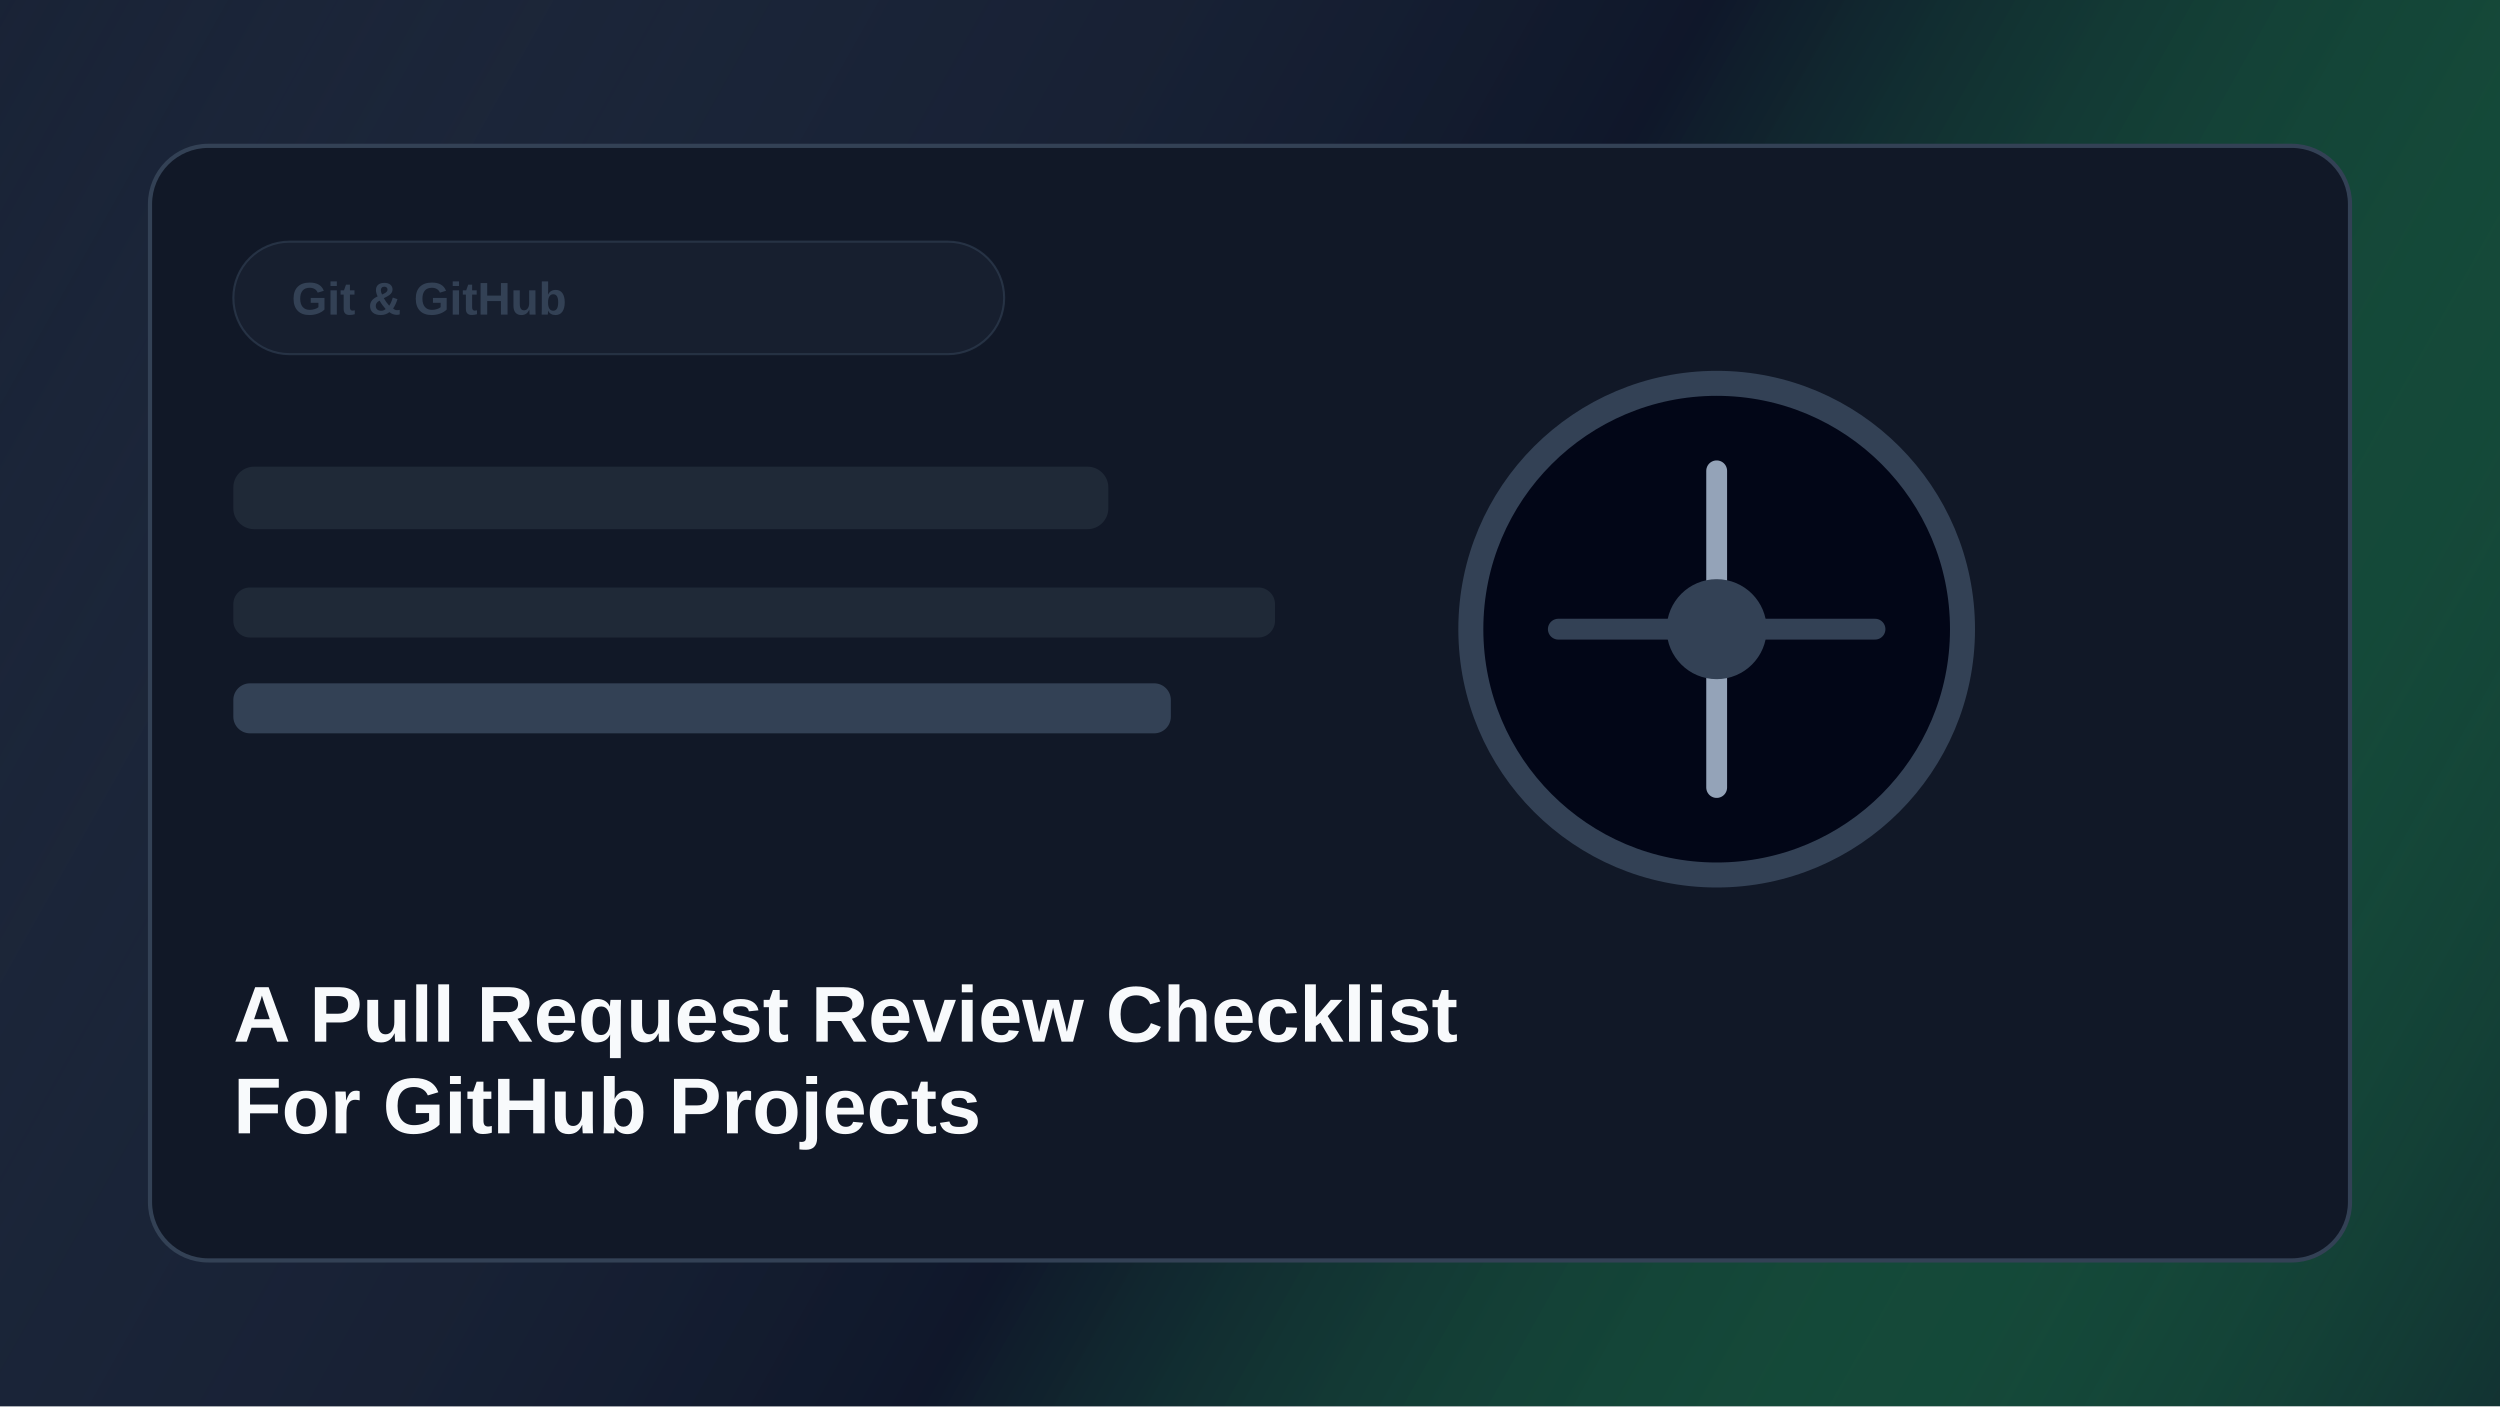
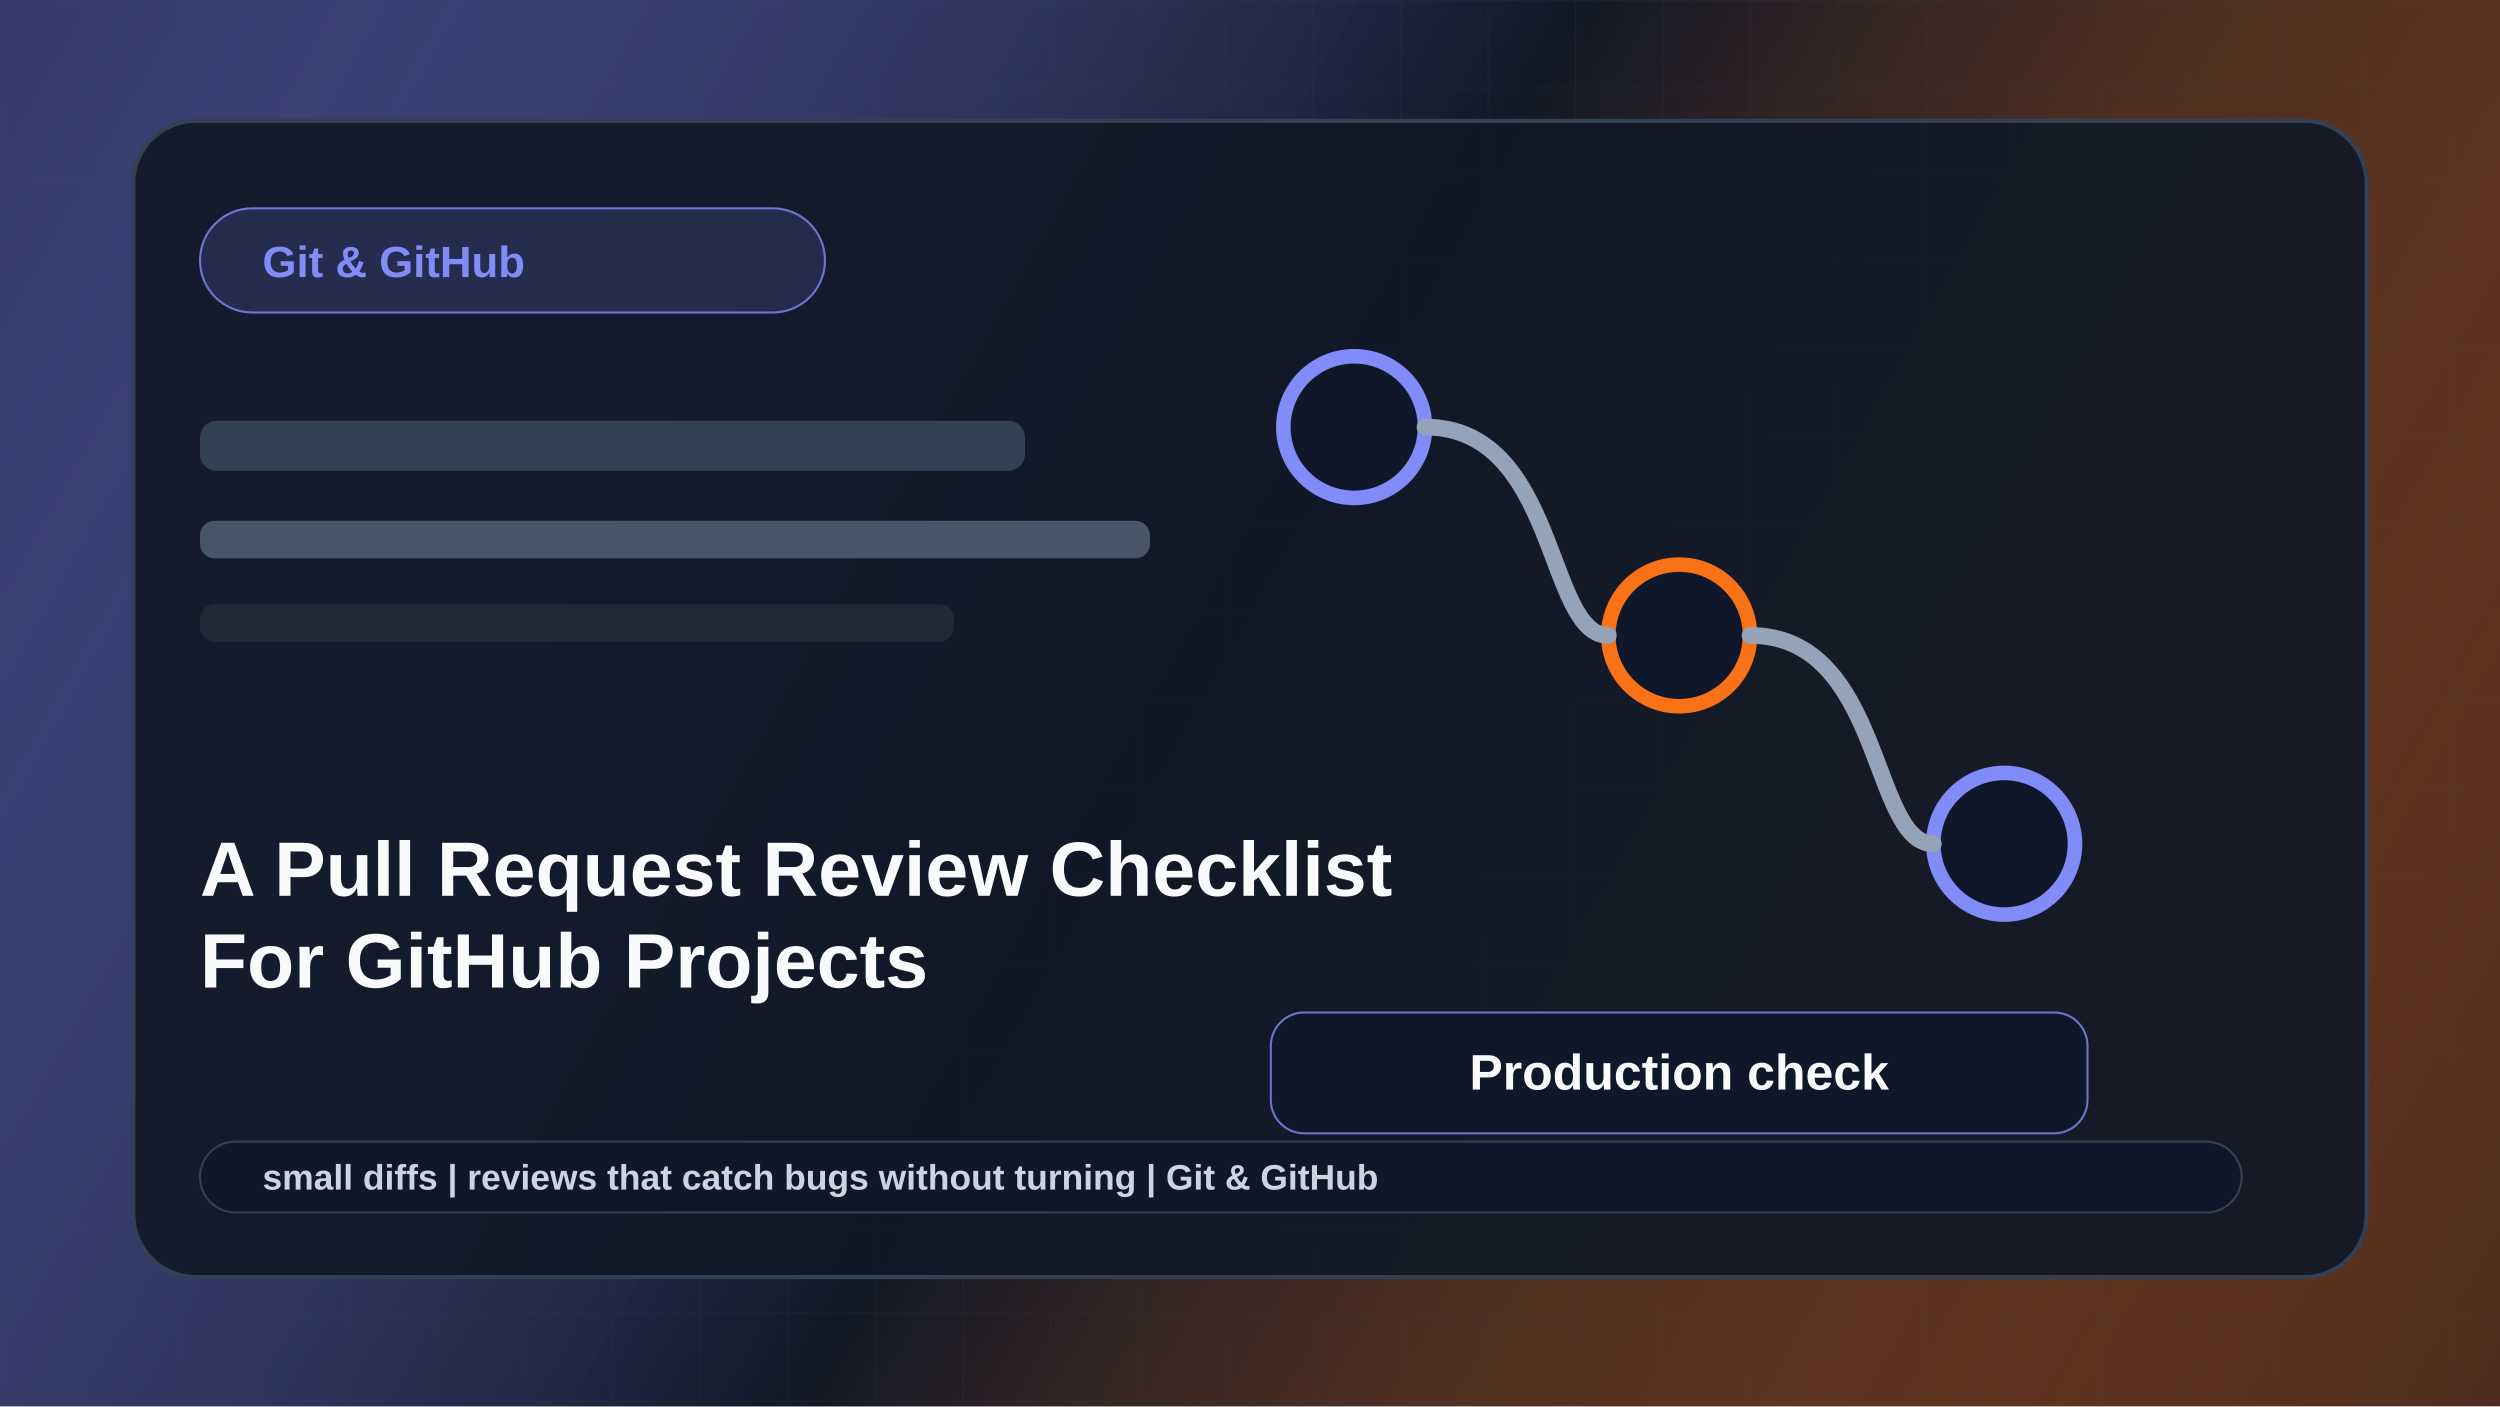
- <svg xmlns="http://www.w3.org/2000/svg" width="1200" height="675" viewBox="0 0 1200 675" fill="none">
-   <rect width="1200" height="675" fill="#0F172A" />
-   <rect width="1200" height="675" fill="url(#bg)" />
-   <rect x="72" y="70" width="1056" height="535" rx="28" fill="#111827" stroke="#334155" stroke-width="2" />
-   <rect x="112" y="116" width="370" height="54" rx="27" fill="#334155" fill-opacity="0.18" stroke="#334155" stroke-opacity="0.6" />
-   <text x="140" y="151" fill="#334155" font-family="Arial, sans-serif" font-size="22" font-weight="700">Git &amp; GitHub</text>
-   <rect x="112" y="224" width="420" height="30" rx="10" fill="#1F2937" />
-   <rect x="112" y="282" width="500" height="24" rx="8" fill="#1F2937" />
-   <rect x="112" y="328" width="450" height="24" rx="8" fill="#334155" />
-   <circle cx="824" cy="302" r="118" fill="#020617" stroke="#334155" stroke-width="12" />
-   <path d="M748 302H900" stroke="#334155" stroke-width="10" stroke-linecap="round" />
-   <path d="M824 226V378" stroke="#94A3B8" stroke-width="10" stroke-linecap="round" />
-   <circle cx="824" cy="302" r="24" fill="#334155" />
-   <text x="112" y="500" fill="#F8FAFC" font-family="Arial, sans-serif" font-size="38" font-weight="700">A Pull Request Review Checklist</text>
-   <text x="112" y="544" fill="#F8FAFC" font-family="Arial, sans-serif" font-size="38" font-weight="700">For GitHub Projects</text>
+ <svg xmlns="http://www.w3.org/2000/svg" width="1200" height="675" viewBox="0 0 1200 675" role="img" aria-labelledby="title desc">
  <defs>
    <linearGradient id="bg" x1="0" y1="0" x2="1200" y2="675" gradientUnits="userSpaceOnUse">
-       <stop stop-color="#334155" stop-opacity="0.28" />
-       <stop offset="0.52" stop-color="#0F172A" stop-opacity="0.96" />
-       <stop offset="1" stop-color="#22C55E" stop-opacity="0.16" />
+       <stop stop-color="#818CF8" stop-opacity="0.34" />
+       <stop offset="0.48" stop-color="#111827" stop-opacity="1" />
+       <stop offset="1" stop-color="#F97316" stop-opacity="0.28" />
    </linearGradient>
+     <pattern id="grid" width="42" height="42" patternUnits="userSpaceOnUse">
+       <path d="M42 0H0V42" fill="none" stroke="#334155" stroke-opacity="0.35" />
+     </pattern>
  </defs>
+   <rect width="1200" height="675" fill="#0B1020" />
+   <rect width="1200" height="675" fill="url(#bg)" />
+   <rect width="1200" height="675" fill="url(#grid)" opacity="0.55" />
+   <rect x="64" y="58" width="1072" height="555" rx="30" fill="#111827" fill-opacity="0.92" stroke="#334155" stroke-width="2" />
+   <rect x="96" y="100" width="300" height="50" rx="25" fill="#818CF8" fill-opacity="0.16" stroke="#818CF8" stroke-opacity="0.8" />
+   <text x="126" y="133" fill="#818CF8" font-family="Arial, sans-serif" font-size="21" font-weight="800">Git &amp; GitHub</text>
+   <rect x="96" y="202" width="396" height="24" rx="8" fill="#334155" />
+   <rect x="96" y="250" width="456" height="18" rx="7" fill="#475569" />
+   <rect x="96" y="290" width="362" height="18" rx="7" fill="#1F2937" />
+   <circle cx="650" cy="205" r="34" fill="#0F172A" stroke="#818CF8" stroke-width="7" />
+   <circle cx="806" cy="305" r="34" fill="#0F172A" stroke="#F97316" stroke-width="7" />
+   <circle cx="962" cy="405" r="34" fill="#0F172A" stroke="#818CF8" stroke-width="7" />
+   <path d="M684 205c64 0 58 100 88 100M840 305c64 0 58 100 88 100" stroke="#94A3B8" stroke-width="8" fill="none" stroke-linecap="round" />
+   <rect x="610" y="486" width="392" height="58" rx="16" fill="#0F172A" stroke="#818CF8" stroke-opacity="0.8" />
+   <text x="806" y="523" text-anchor="middle" fill="#F8FAFC" font-family="Arial" font-size="24" font-weight="700">Production check</text>
+   <rect x="96" y="548" width="980" height="34" rx="17" fill="#0F172A" stroke="#334155" />
+   <text x="126" y="571" fill="#CBD5E1" font-family="Arial, sans-serif" font-size="17" font-weight="700">small diffs  |  reviews that catch bugs without turning  |  Git &amp; GitHub</text>
+   <text x="96" y="430" fill="#F8FAFC" font-family="Arial, sans-serif" font-size="37" font-weight="800">A Pull Request Review Checklist</text>
+   <text x="96" y="474" fill="#F8FAFC" font-family="Arial, sans-serif" font-size="37" font-weight="800">For GitHub Projects</text>
</svg>
